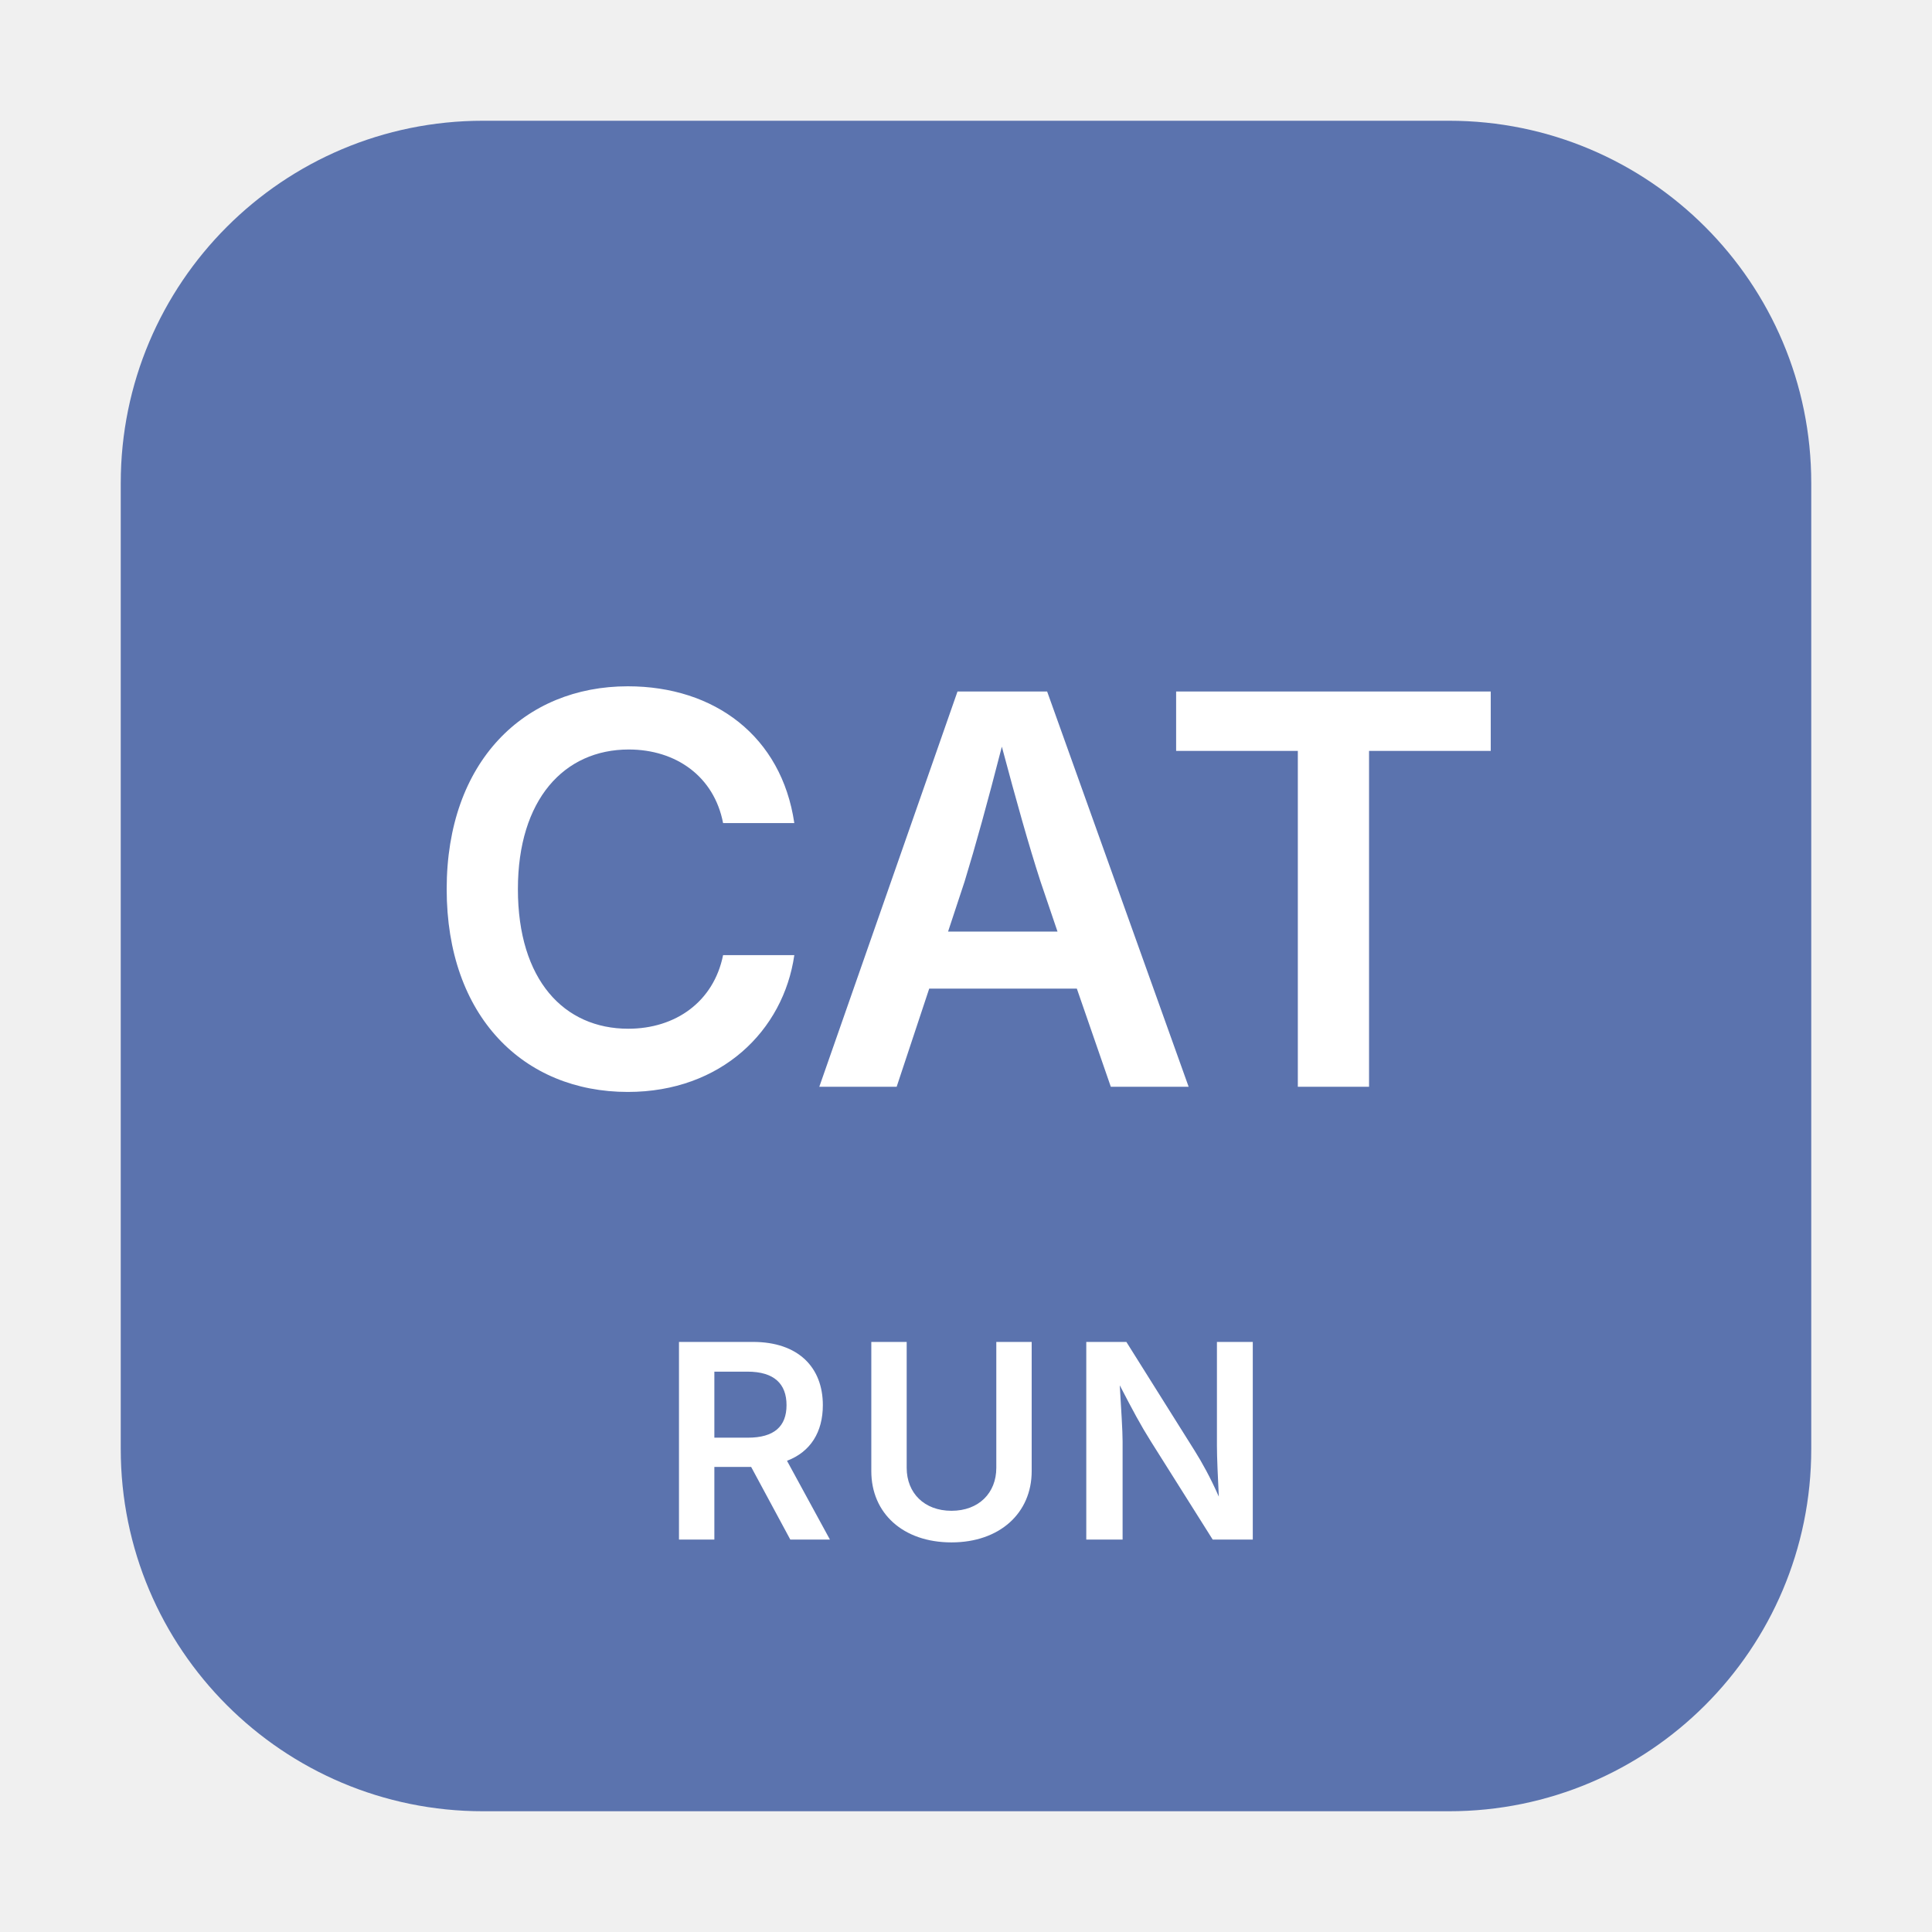
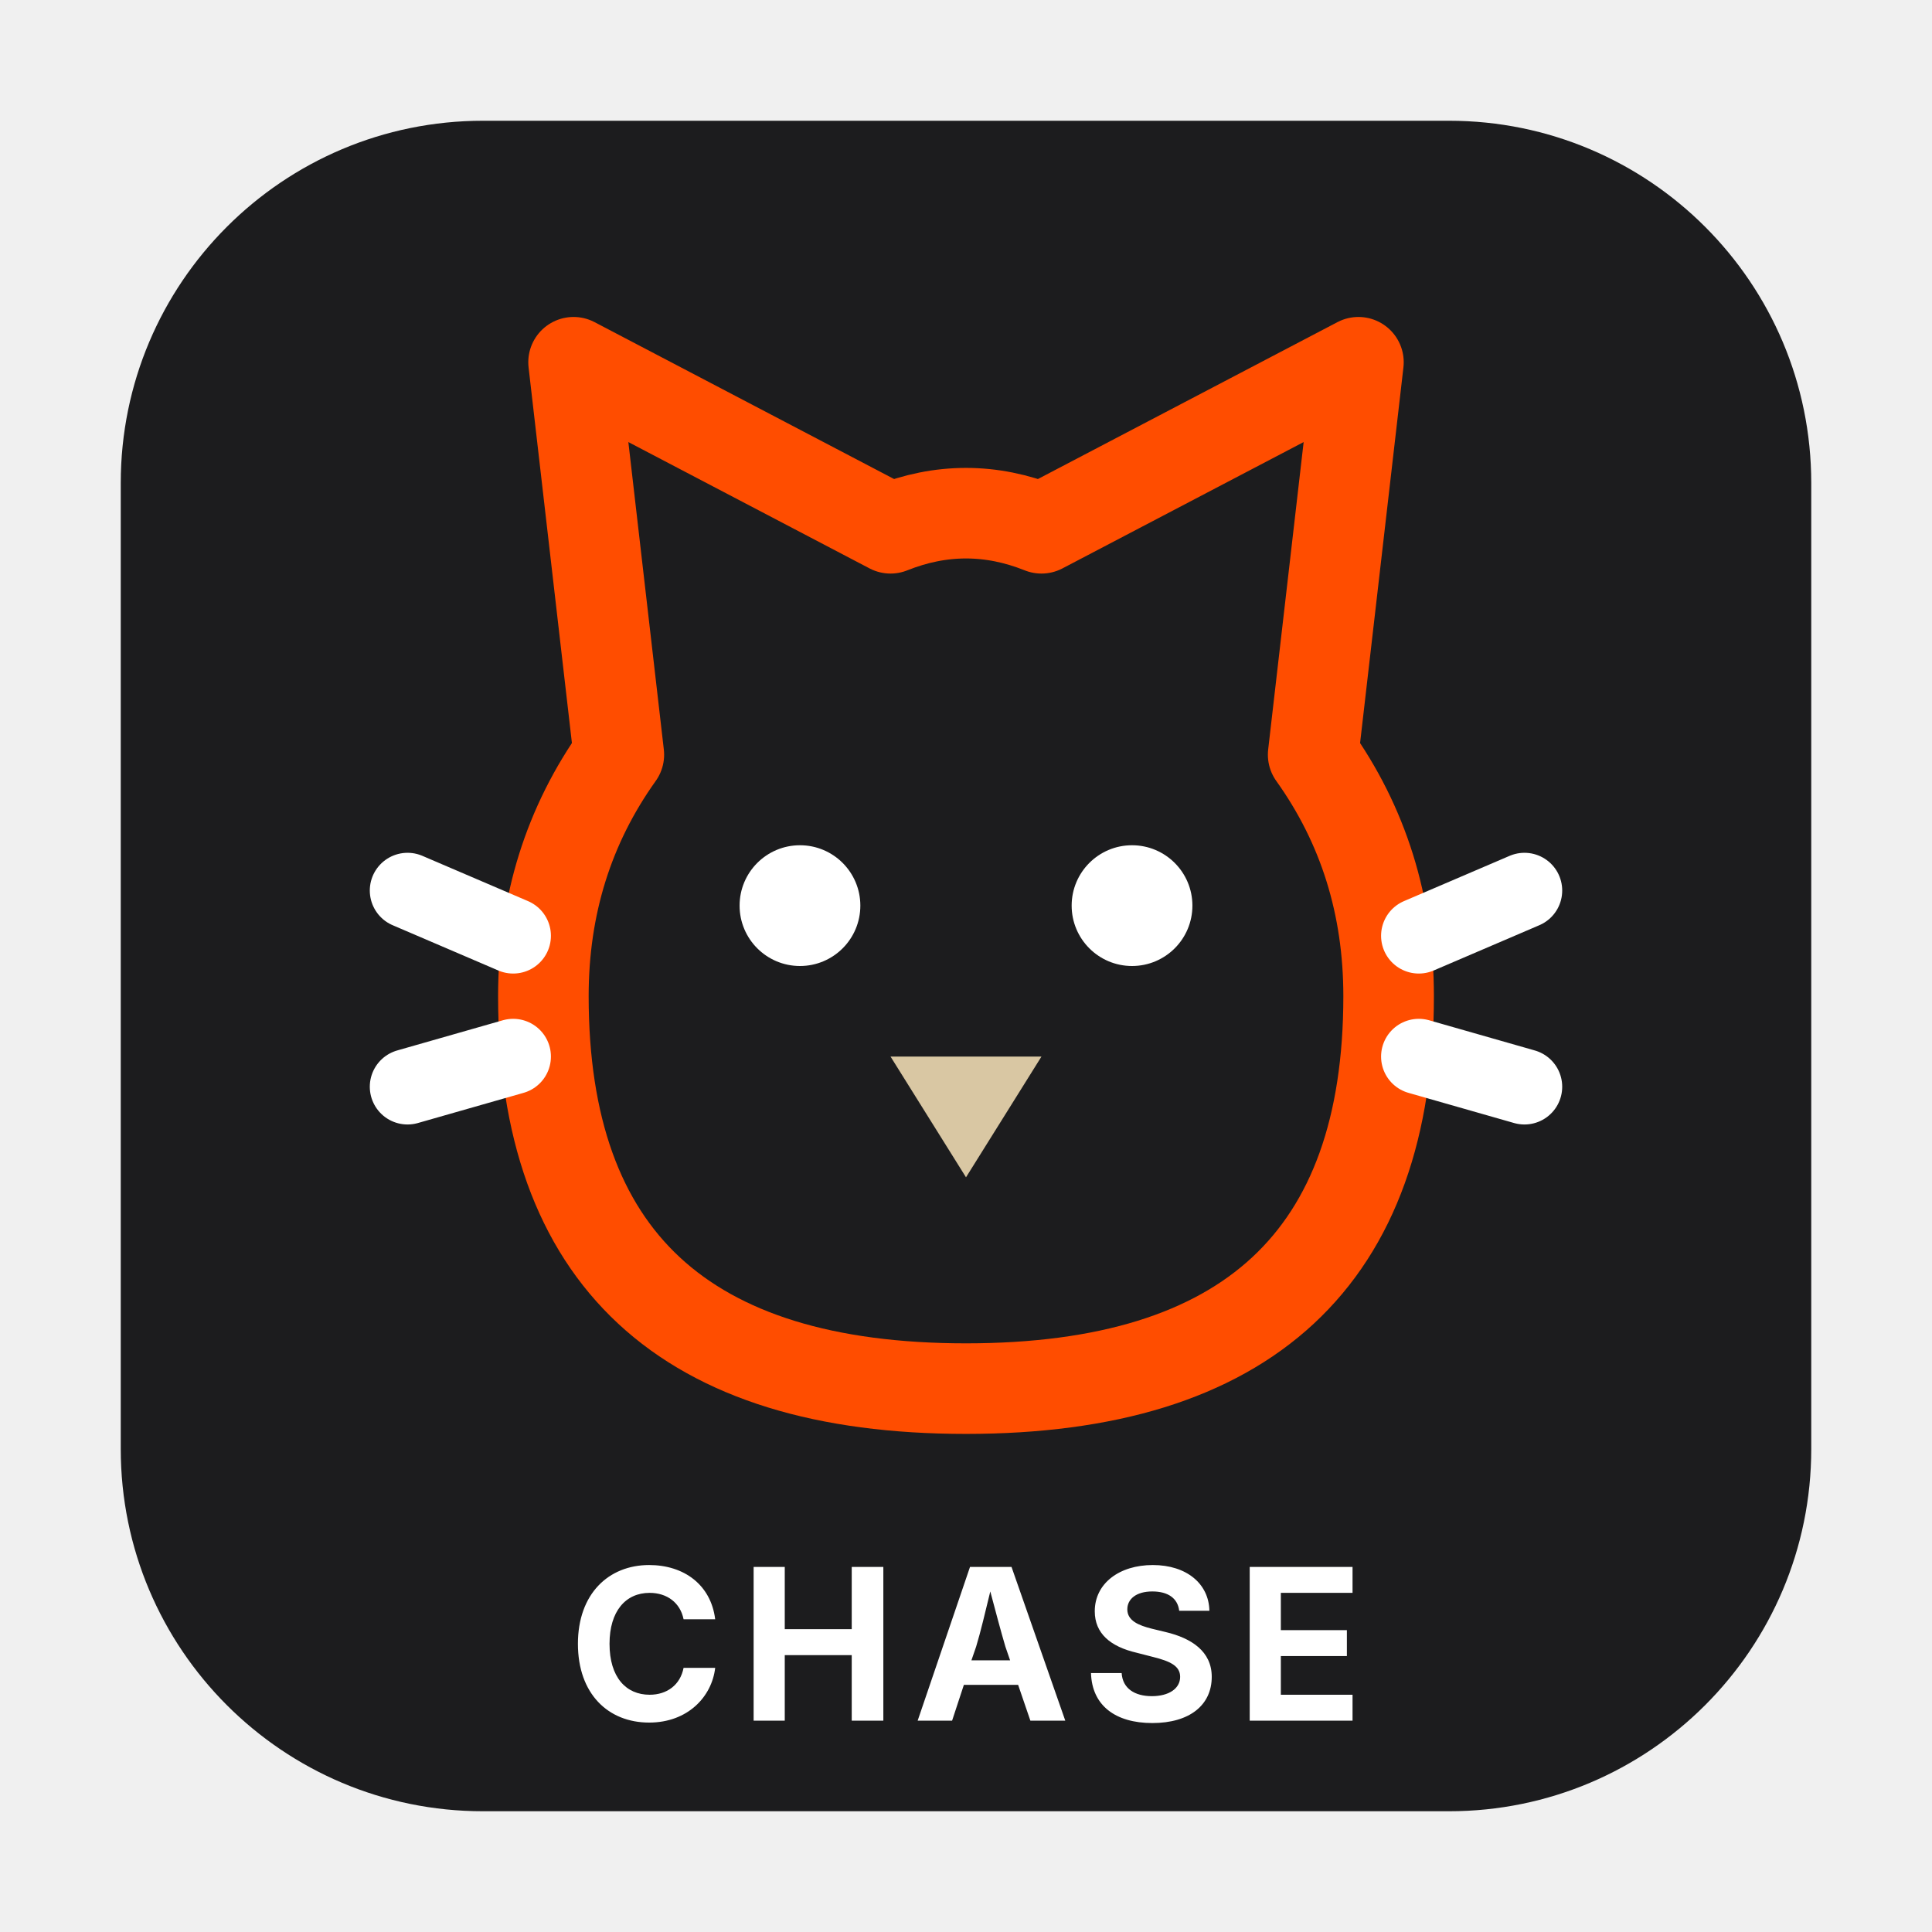
- <svg xmlns="http://www.w3.org/2000/svg" viewBox="0 0 64 64" role="img" aria-labelledby="svg-minipictogram-1df071-title svg-minipictogram-1df071-desc">
-   <rect x="4" y="4" width="56" height="56" rx="12" ry="12" fill="#5B73AE" aria-hidden="true" />
-   <text x="32" y="36" text-anchor="middle" font-family="-apple-system, BlinkMacSystemFont, 'Segoe UI', sans-serif" font-size="18" font-weight="600" fill="#FFFFFF">CAT</text>
-   <text x="32" y="51" text-anchor="middle" font-family="-apple-system, BlinkMacSystemFont, 'Segoe UI', sans-serif" font-size="9" font-weight="600" letter-spacing="0.5" fill="#FFFFFF">RUN</text>
+ <svg xmlns="http://www.w3.org/2000/svg" viewBox="0 0 64 64" role="img" aria-labelledby="svg-minipictogram-neoncatchase-title svg-minipictogram-neoncatchase-desc">
+   <rect x="4" y="4" width="56" height="56" rx="12" ry="12" fill="#1C1C1E" aria-hidden="true" />
+   <path d="M 20.5 25 L 19 12 L 29.5 17.5 Q 32 16.5 34.5 17.5 L 45 12 L 43.5 25 Q 46 28.5 46 33 Q 46 46 32 46 Q 18 46 18 33 Q 18 28.5 20.5 25 Z" fill="none" stroke="#FF4D00" stroke-width="3" stroke-linecap="round" stroke-linejoin="round" />
+   <circle cx="26.5" cy="30" r="2" fill="#FFFFFF" />
+   <circle cx="37.5" cy="30" r="2" fill="#FFFFFF" />
+   <polygon points="29.5,35 34.5,35 32,39" fill="#D9C7A3" />
+   <path d="M 13.5 29.5 L 17 31 M 13.5 36 L 17 35 M 50.5 29.5 L 47 31 M 50.5 36 L 47 35" fill="none" stroke="#FFFFFF" stroke-width="2.5" stroke-linecap="round" />
+   <text x="32" y="57" text-anchor="middle" font-family="-apple-system, BlinkMacSystemFont, 'Segoe UI', sans-serif" font-size="7" font-weight="700" letter-spacing="0.5" fill="#FFFFFF">CHASE</text>
</svg>
